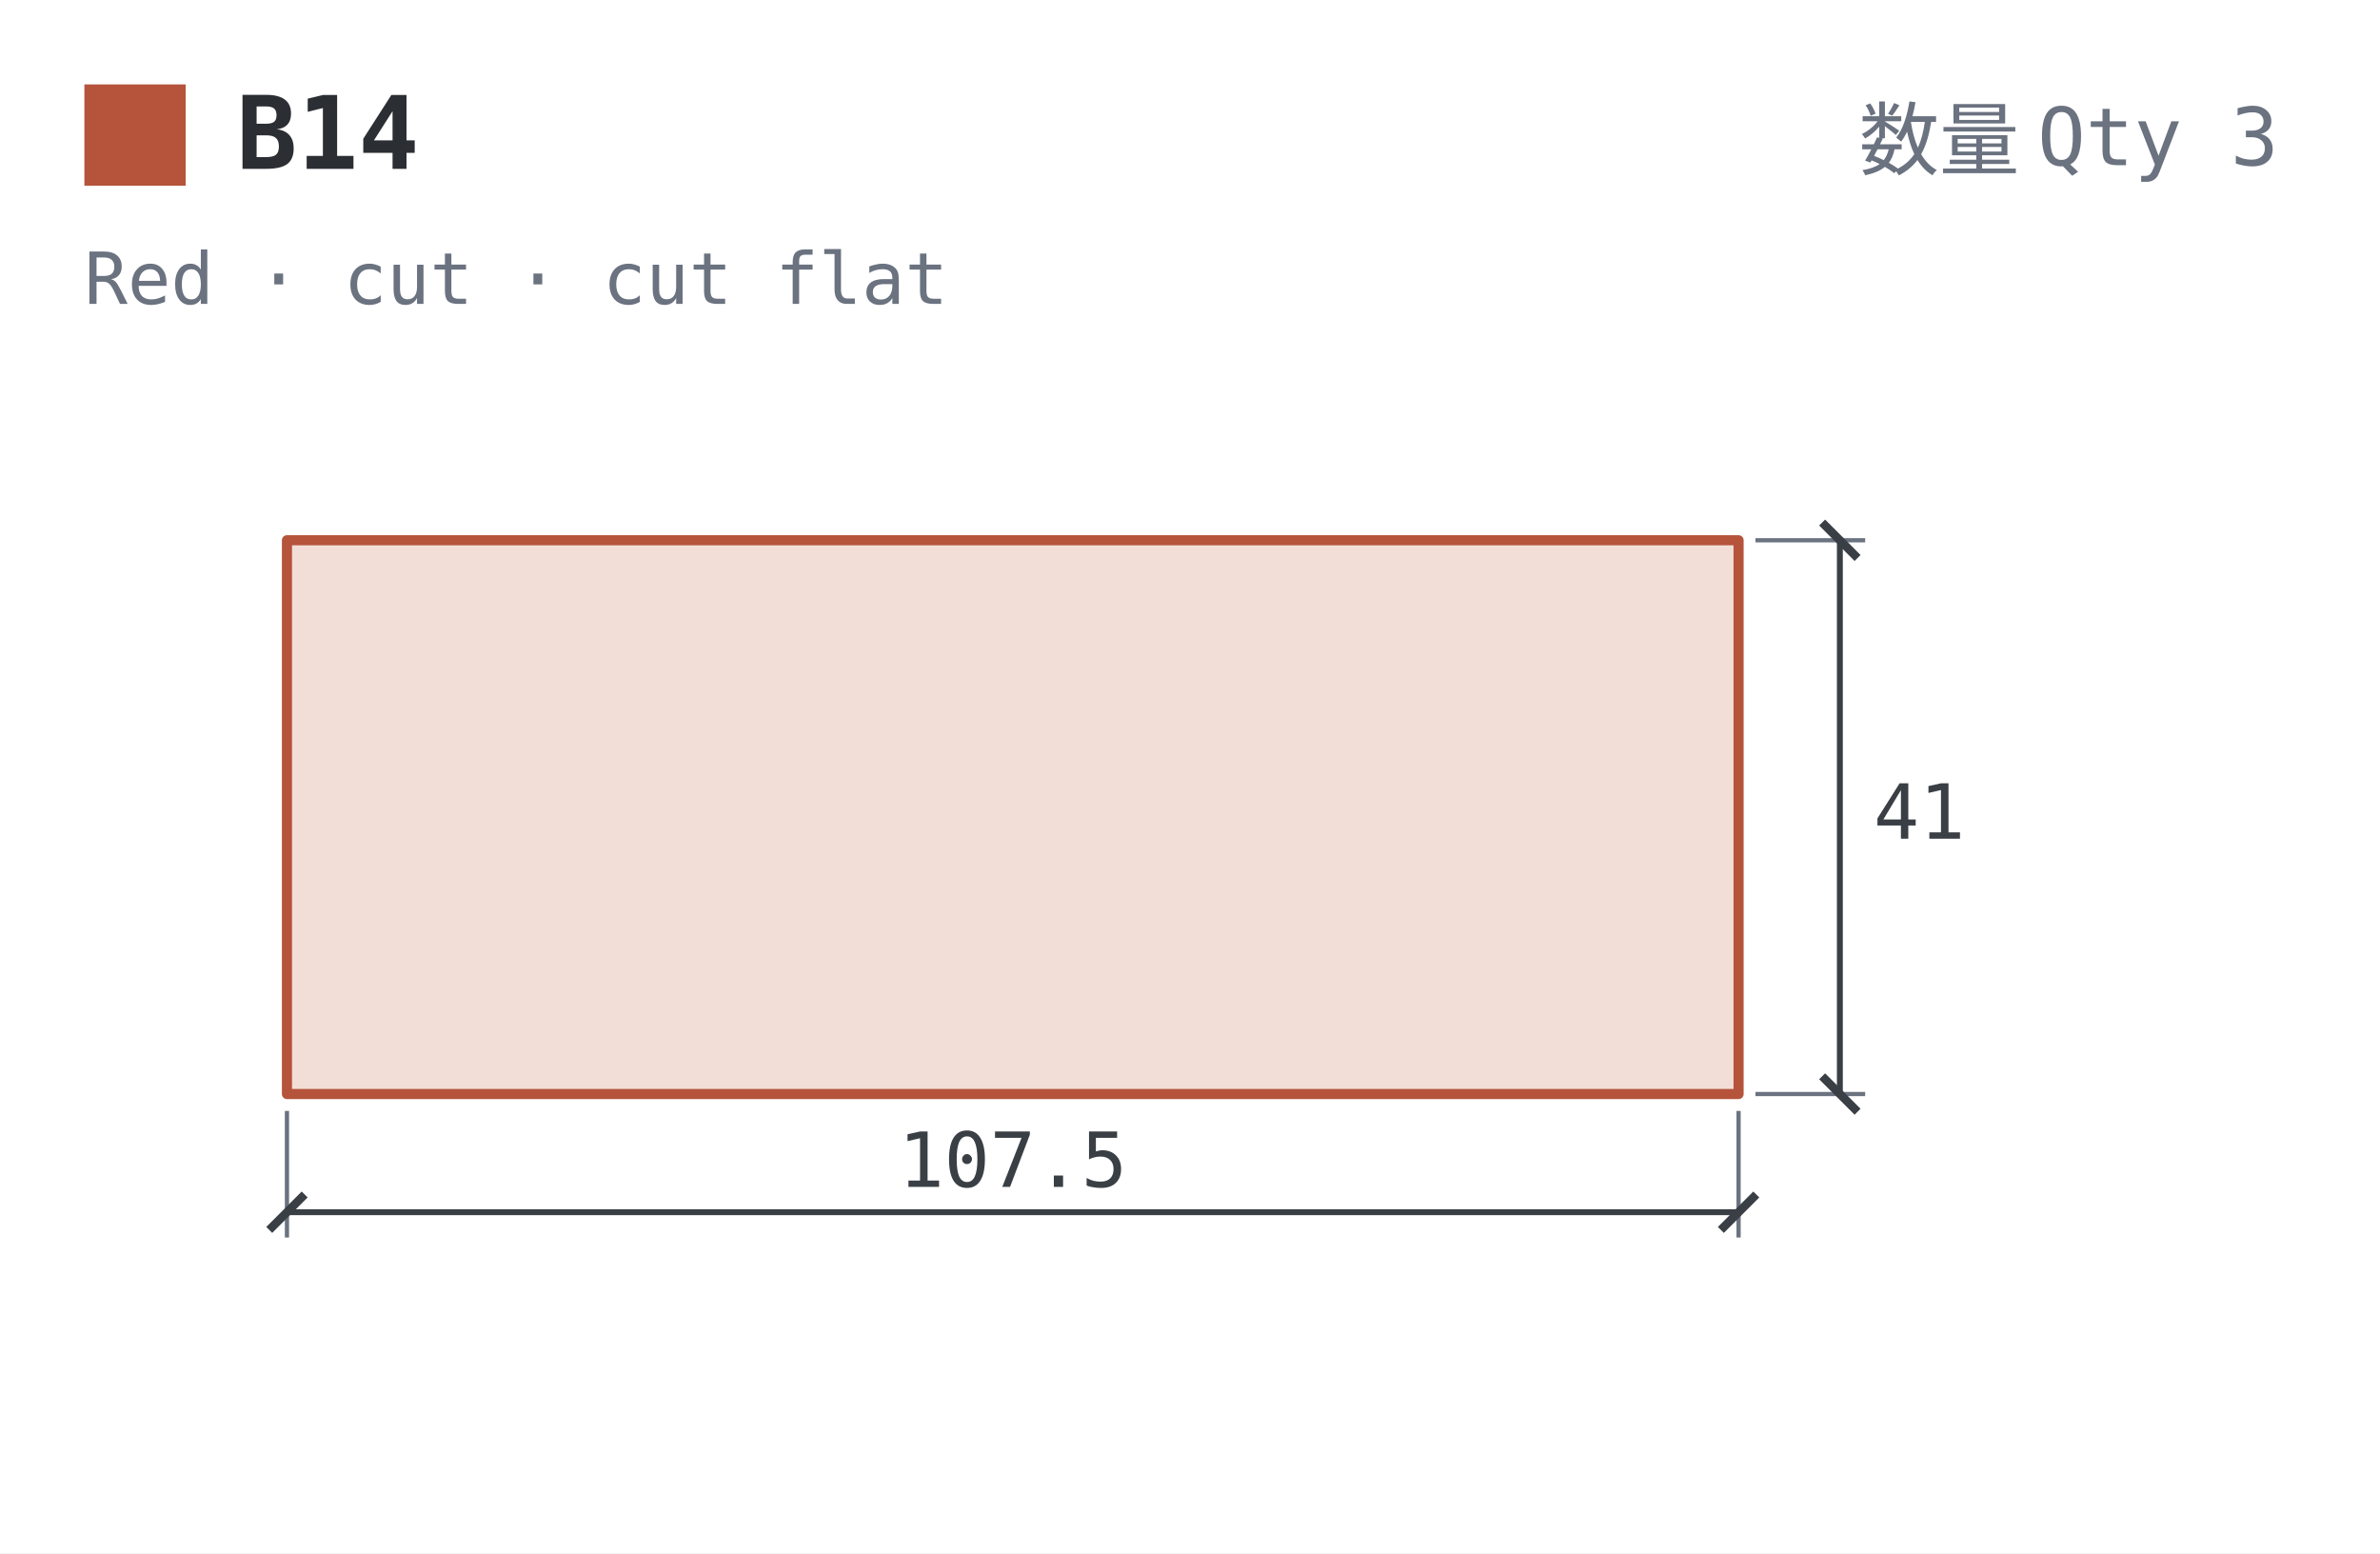
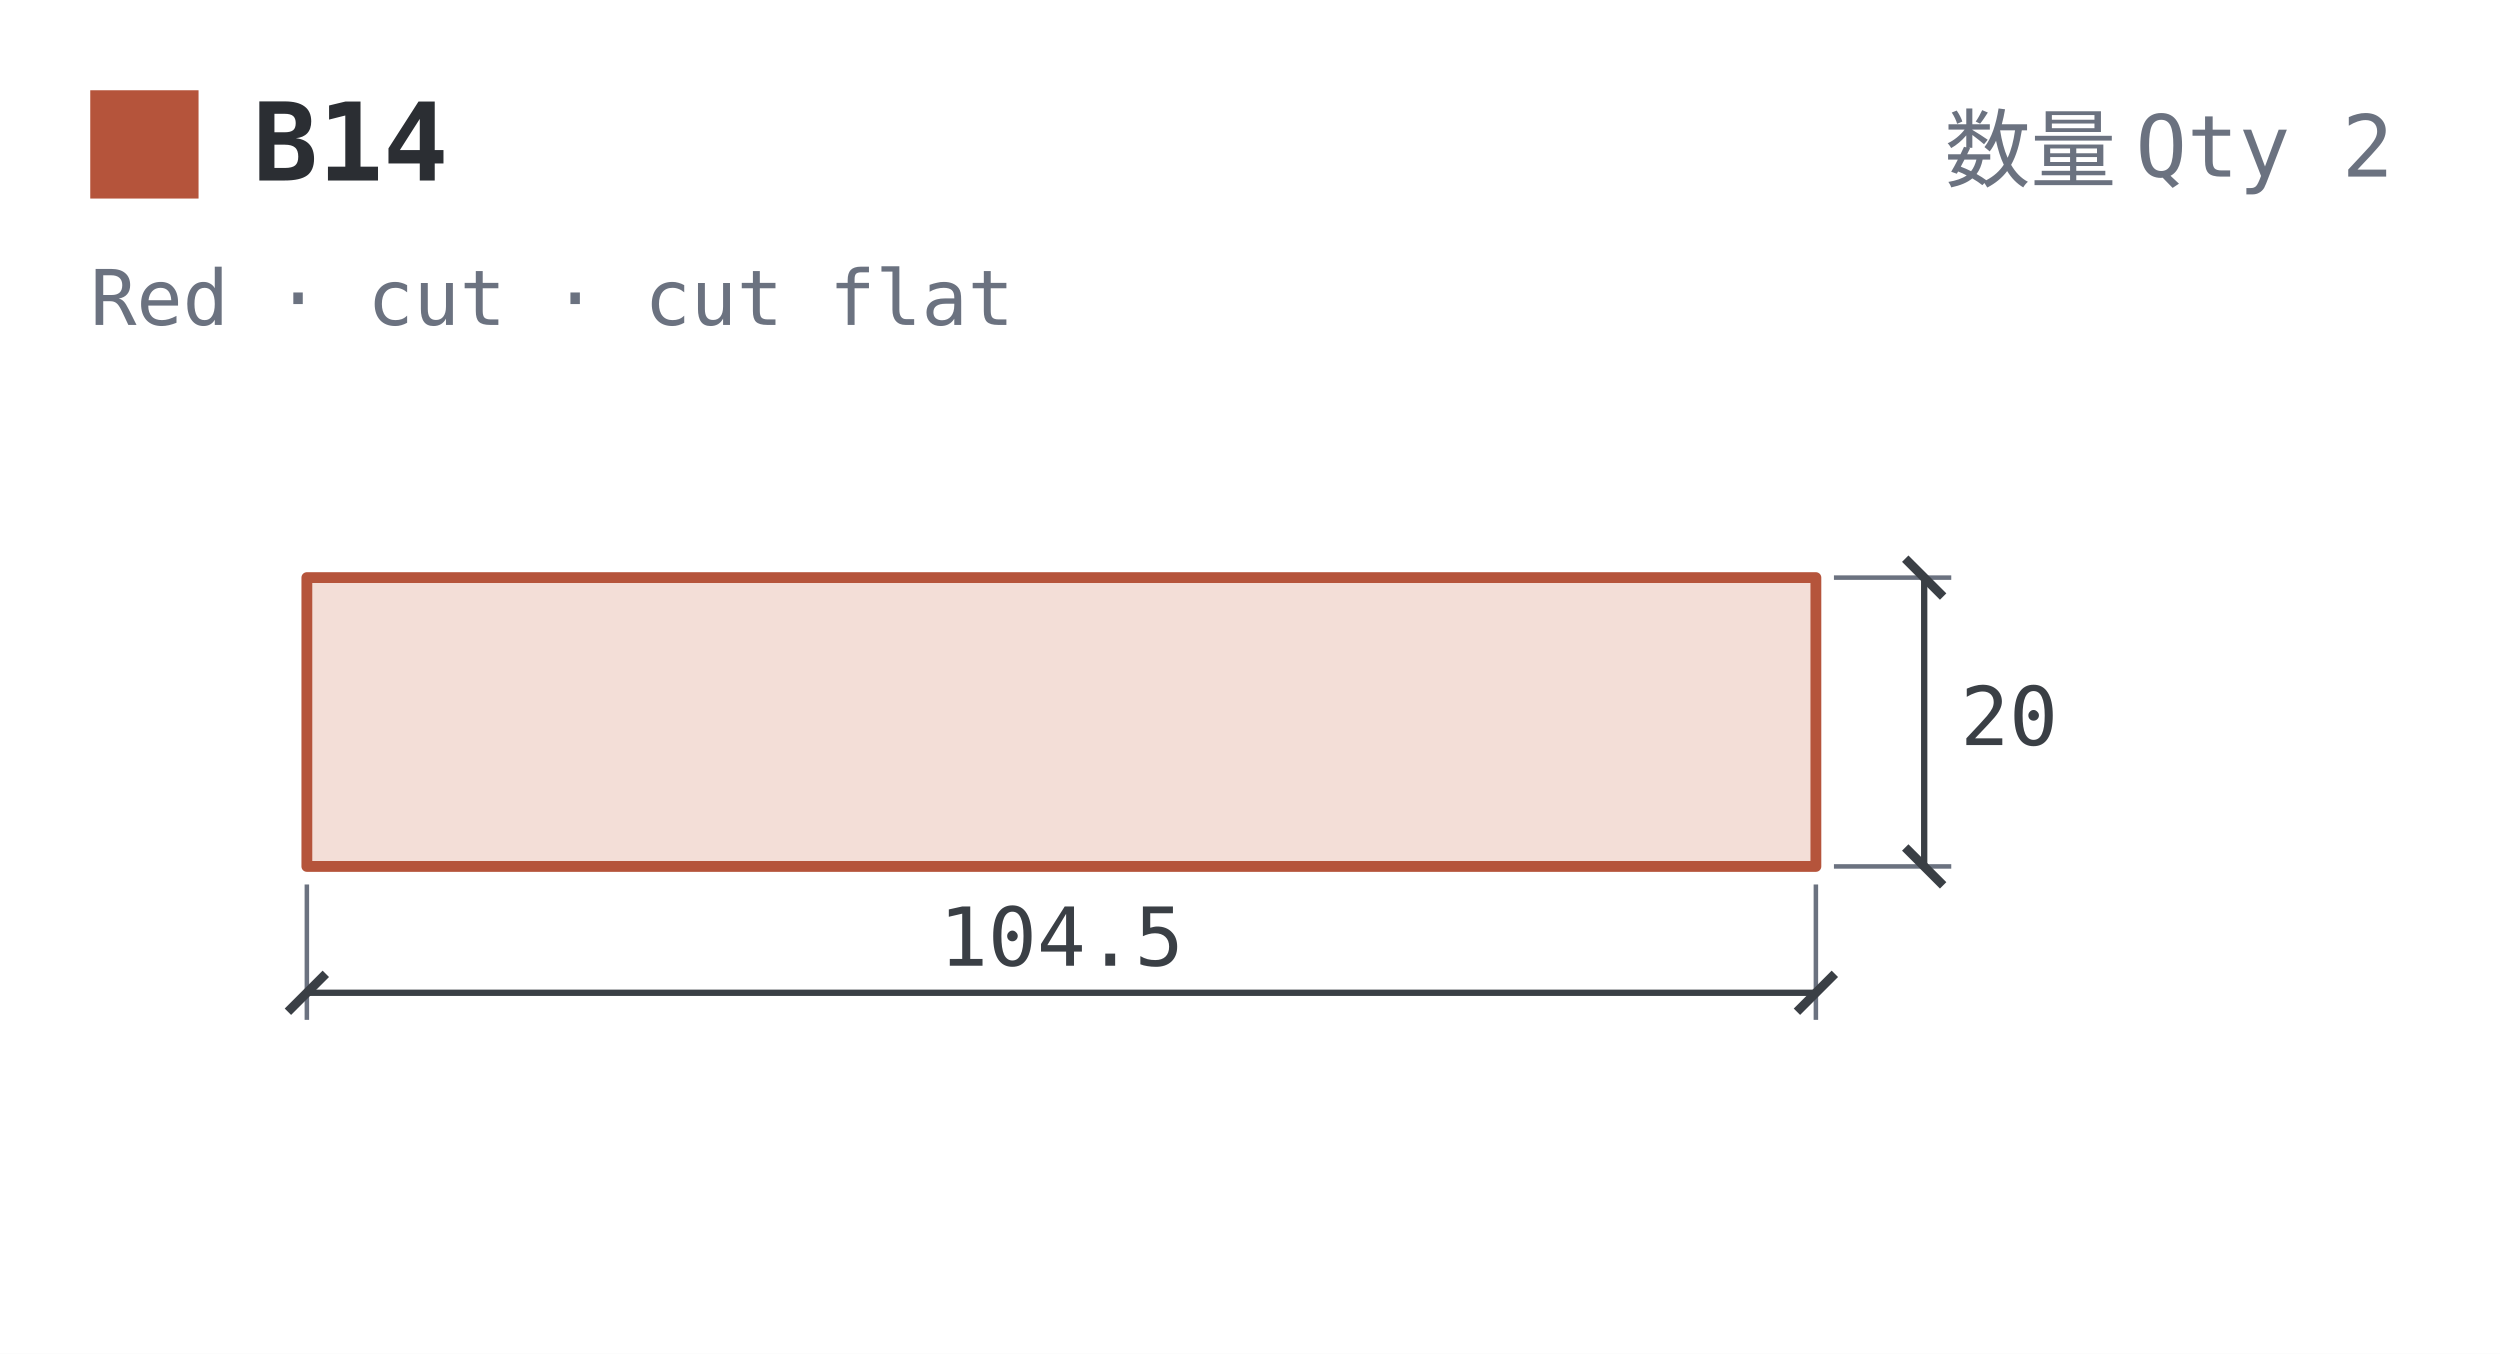
- <svg xmlns="http://www.w3.org/2000/svg" viewBox="0 0 282 184" width="282" height="184">
-   <rect width="282" height="184" fill="#ffffff" />
+ <svg xmlns="http://www.w3.org/2000/svg" viewBox="0 0 277 150" width="277" height="150">
+   <rect width="277" height="150" fill="#ffffff" />
  <rect x="10.0" y="10.0" width="12.0" height="12.0" fill="#b5543b" stroke="none" />
  <text x="28.0" y="20.0" font-family="ui-monospace,'SFMono-Regular',Menlo,Consolas,monospace" font-size="12" fill="#2b2e33" text-anchor="start" font-weight="600">B14</text>
-   <text x="270.0" y="20.0" font-family="ui-monospace,'SFMono-Regular',Menlo,Consolas,monospace" font-size="9.5" fill="#6b7280" text-anchor="end">数量 Qty 3</text>
+   <text x="265.2" y="20.0" font-family="ui-monospace,'SFMono-Regular',Menlo,Consolas,monospace" font-size="9.5" fill="#6b7280" text-anchor="end">数量 Qty 2</text>
  <text x="10.0" y="36.0" font-family="ui-monospace,'SFMono-Regular',Menlo,Consolas,monospace" font-size="8.5" fill="#6b7280" text-anchor="start">Red · cut · cut flat</text>
-   <polygon points="34.0,64.0 206.0,64.0 206.0,129.6 34.0,129.6" fill="#f3ded7" stroke="#b5543b" stroke-width="1.2" stroke-linejoin="round" />
-   <line x1="34.0" y1="131.6" x2="34.0" y2="146.6" stroke="#6b7280" stroke-width="0.5" />
-   <line x1="206.0" y1="131.6" x2="206.0" y2="146.6" stroke="#6b7280" stroke-width="0.5" />
-   <line x1="34.0" y1="143.6" x2="206.0" y2="143.6" stroke="#3a3f45" stroke-width="0.7" />
-   <line x1="31.9" y1="145.7" x2="36.1" y2="141.5" stroke="#3a3f45" stroke-width="1" />
-   <line x1="203.9" y1="145.7" x2="208.1" y2="141.5" stroke="#3a3f45" stroke-width="1" />
-   <text x="120.0" y="140.6" font-family="ui-monospace,'SFMono-Regular',Menlo,Consolas,monospace" font-size="9" fill="#3a3f45" text-anchor="middle">107.5</text>
-   <line x1="208.0" y1="64.0" x2="221.0" y2="64.0" stroke="#6b7280" stroke-width="0.5" />
-   <line x1="208.0" y1="129.6" x2="221.0" y2="129.6" stroke="#6b7280" stroke-width="0.5" />
-   <line x1="218.0" y1="64.0" x2="218.0" y2="129.6" stroke="#3a3f45" stroke-width="0.7" />
-   <line x1="215.9" y1="61.9" x2="220.1" y2="66.1" stroke="#3a3f45" stroke-width="1" />
-   <line x1="215.9" y1="127.5" x2="220.1" y2="131.7" stroke="#3a3f45" stroke-width="1" />
-   <text x="222.0" y="96.8" font-family="ui-monospace,'SFMono-Regular',Menlo,Consolas,monospace" font-size="9" fill="#3a3f45" text-anchor="start" dominant-baseline="middle">41</text>
+   <polygon points="34.0,64.0 201.2,64.0 201.2,96.0 34.0,96.0" fill="#f3ded7" stroke="#b5543b" stroke-width="1.2" stroke-linejoin="round" />
+   <line x1="34.0" y1="98.0" x2="34.0" y2="113.0" stroke="#6b7280" stroke-width="0.5" />
+   <line x1="201.2" y1="98.0" x2="201.2" y2="113.0" stroke="#6b7280" stroke-width="0.5" />
+   <line x1="34.0" y1="110.0" x2="201.2" y2="110.0" stroke="#3a3f45" stroke-width="0.7" />
+   <line x1="31.9" y1="112.1" x2="36.1" y2="107.9" stroke="#3a3f45" stroke-width="1" />
+   <line x1="199.1" y1="112.1" x2="203.3" y2="107.9" stroke="#3a3f45" stroke-width="1" />
+   <text x="117.6" y="107.0" font-family="ui-monospace,'SFMono-Regular',Menlo,Consolas,monospace" font-size="9" fill="#3a3f45" text-anchor="middle">104.5</text>
+   <line x1="203.2" y1="64.0" x2="216.2" y2="64.0" stroke="#6b7280" stroke-width="0.5" />
+   <line x1="203.2" y1="96.0" x2="216.2" y2="96.0" stroke="#6b7280" stroke-width="0.5" />
+   <line x1="213.2" y1="64.0" x2="213.2" y2="96.0" stroke="#3a3f45" stroke-width="0.7" />
+   <line x1="211.1" y1="61.9" x2="215.3" y2="66.1" stroke="#3a3f45" stroke-width="1" />
+   <line x1="211.1" y1="93.9" x2="215.3" y2="98.1" stroke="#3a3f45" stroke-width="1" />
+   <text x="217.2" y="80.0" font-family="ui-monospace,'SFMono-Regular',Menlo,Consolas,monospace" font-size="9" fill="#3a3f45" text-anchor="start" dominant-baseline="middle">20</text>
</svg>
